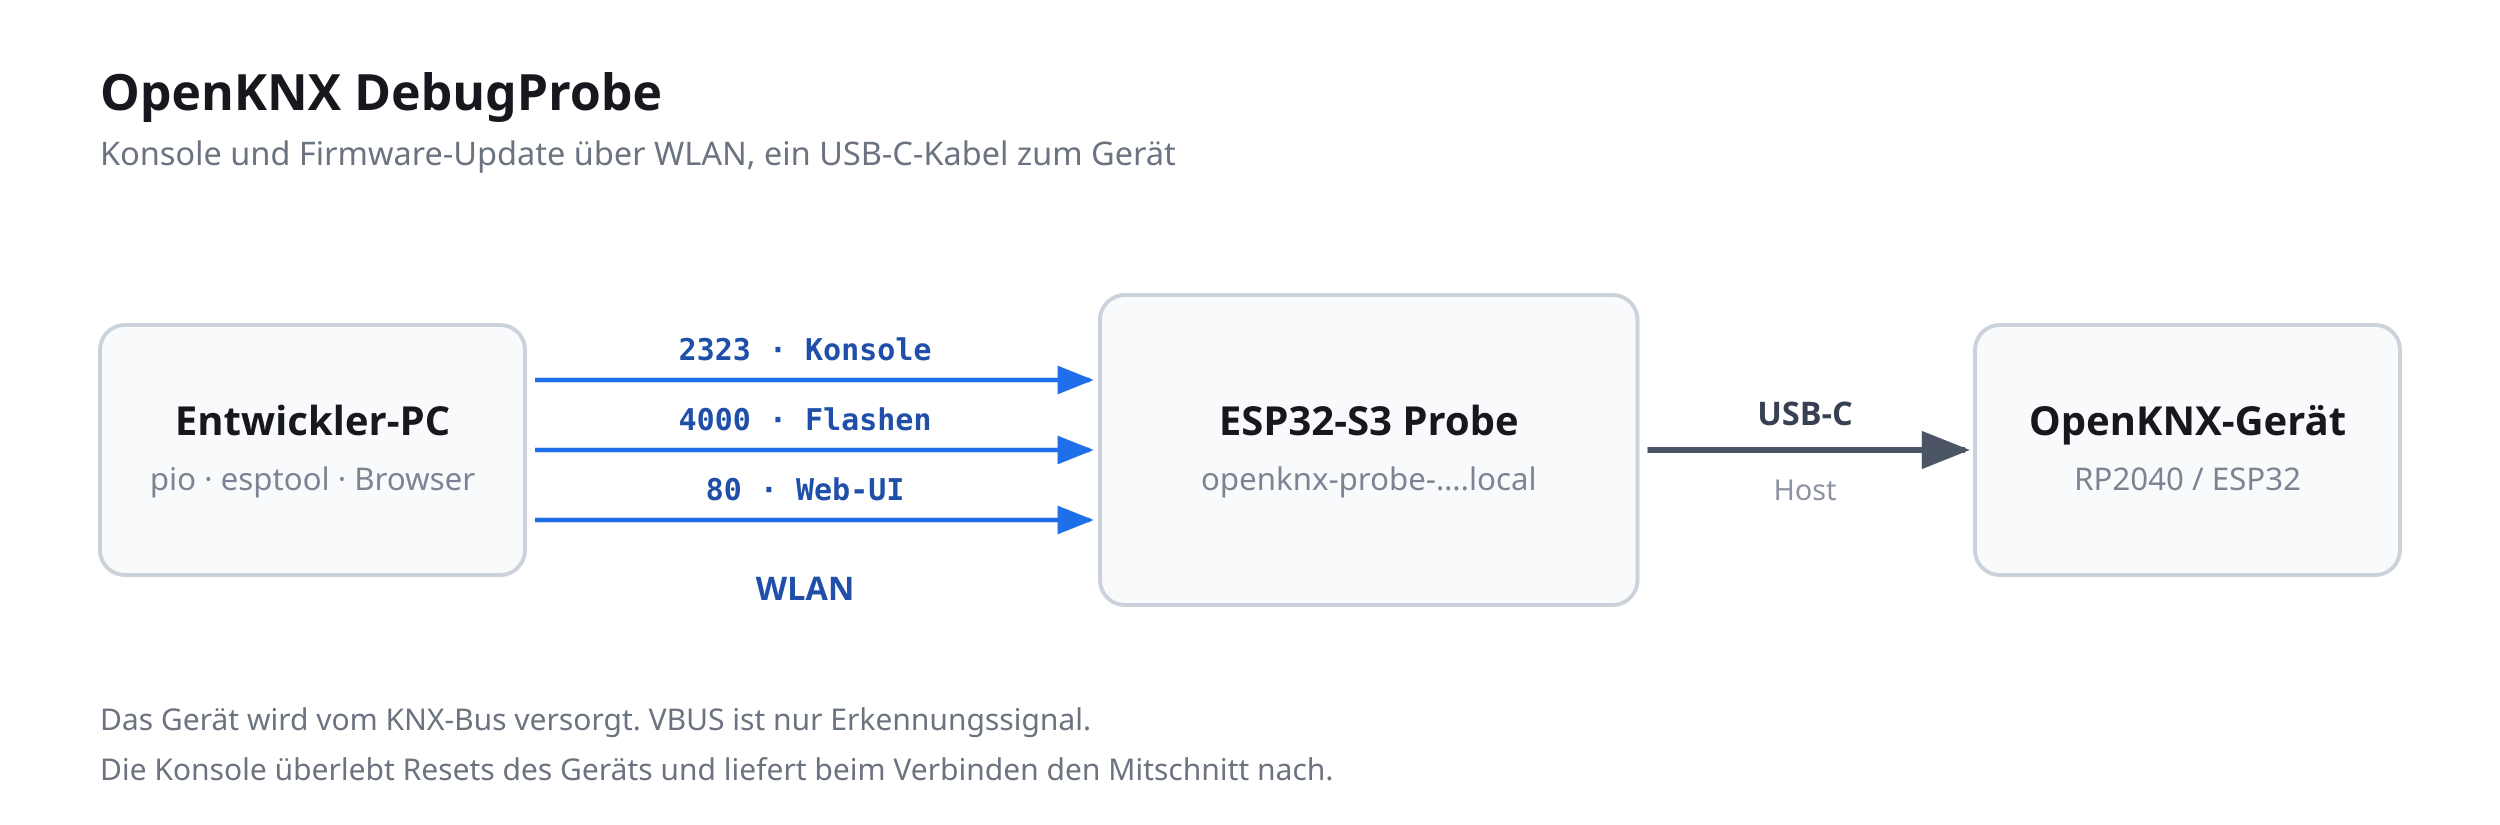
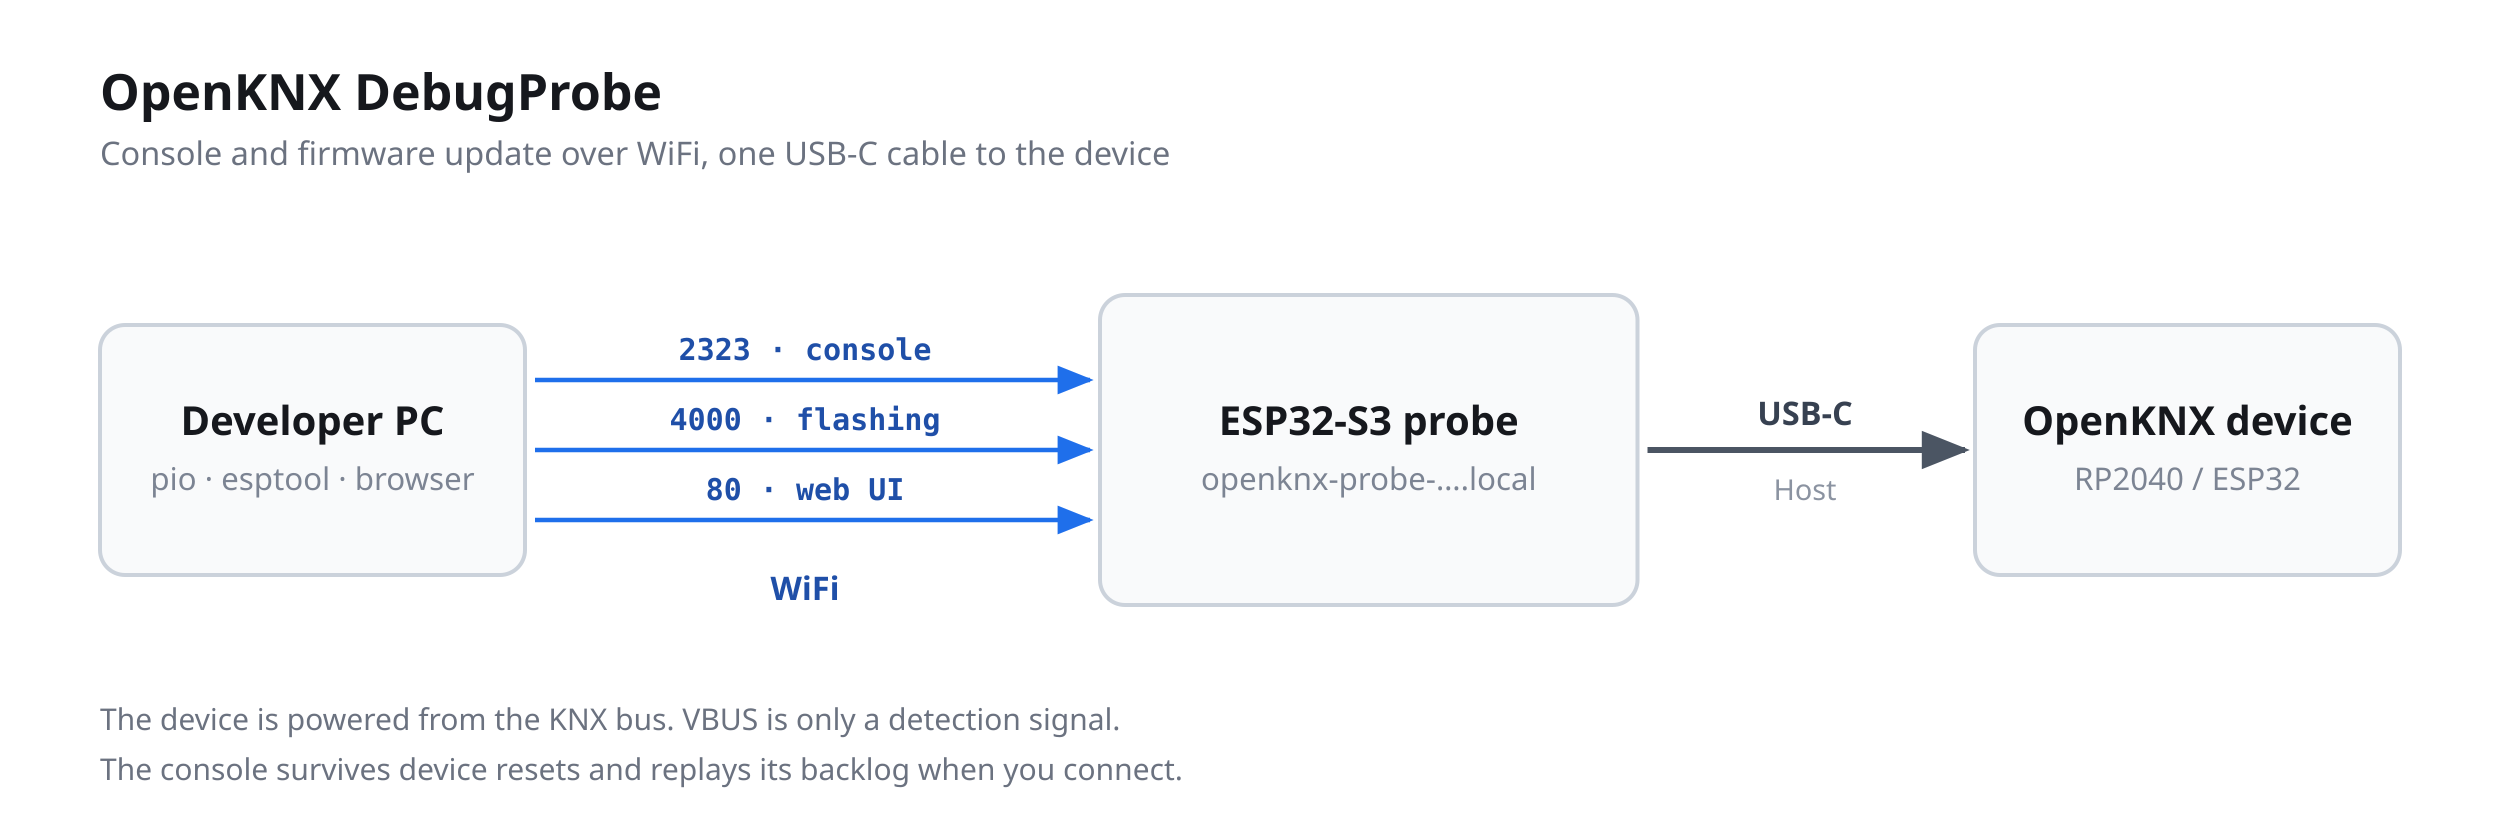
<svg xmlns="http://www.w3.org/2000/svg" width="1000" height="330" viewBox="0 0 1000 330" font-family="Segoe UI, system-ui, sans-serif">
  <defs>
    <marker id="a" viewBox="0 0 10 8" refX="9" refY="4" markerWidth="8" markerHeight="6.5" orient="auto">
      <path d="M0,0 L10,4 L0,8 z" fill="#1f6feb" />
    </marker>
    <marker id="g" viewBox="0 0 10 8" refX="9" refY="4" markerWidth="8" markerHeight="6.5" orient="auto">
      <path d="M0,0 L10,4 L0,8 z" fill="#4b5563" />
    </marker>
  </defs>
  <rect width="1000" height="330" fill="#ffffff" />
  <text x="40" y="44" font-size="20" font-weight="600" fill="#16181d">OpenKNX DebugProbe</text>
-   <text x="40" y="66" font-size="13" fill="#6b7280">Konsole und Firmware-Update über WLAN, ein USB-C-Kabel zum Gerät</text>
+   <text x="40" y="66" font-size="13" fill="#6b7280">Console and firmware update over WiFi, one USB-C cable to the device</text>
  <rect x="40" y="130" width="170" height="100" rx="10" fill="#f9fafb" stroke="#cbd2db" stroke-width="1.6" />
-   <text x="125.0" y="174.0" font-size="16" font-weight="600" fill="#16181d" text-anchor="middle">Entwickler-PC</text>
-   <text x="125.0" y="196.0" font-size="12.5" fill="#7c8493" text-anchor="middle">pio · esptool · Browser</text>
+   <text x="125.0" y="174.0" font-size="16" font-weight="600" fill="#16181d" text-anchor="middle">Developer PC</text>
+   <text x="125.0" y="196.0" font-size="12.5" fill="#7c8493" text-anchor="middle">pio · esptool · browser</text>
  <rect x="440" y="118" width="215" height="124" rx="10" fill="#f9fafb" stroke="#cbd2db" stroke-width="1.6" />
-   <text x="547.5" y="174.0" font-size="16" font-weight="600" fill="#16181d" text-anchor="middle">ESP32-S3 Probe</text>
+   <text x="547.5" y="174.0" font-size="16" font-weight="600" fill="#16181d" text-anchor="middle">ESP32-S3 probe</text>
  <text x="547.5" y="196.0" font-size="12.5" fill="#7c8493" text-anchor="middle">openknx-probe-….local</text>
  <rect x="790" y="130" width="170" height="100" rx="10" fill="#f9fafb" stroke="#cbd2db" stroke-width="1.6" />
-   <text x="875.0" y="174.0" font-size="16" font-weight="600" fill="#16181d" text-anchor="middle">OpenKNX-Gerät</text>
+   <text x="875.0" y="174.0" font-size="16" font-weight="600" fill="#16181d" text-anchor="middle">OpenKNX device</text>
  <text x="875.0" y="196.0" font-size="12.5" fill="#7c8493" text-anchor="middle">RP2040 / ESP32</text>
  <line x1="214" y1="152" x2="436" y2="152" stroke="#1f6feb" stroke-width="1.8" marker-end="url(#a)" />
-   <text x="322" y="144" font-size="12" fill="#1f4fa8" font-weight="600" text-anchor="middle" font-family="Consolas, monospace">2323 · Konsole</text>
+   <text x="322" y="144" font-size="12" fill="#1f4fa8" font-weight="600" text-anchor="middle" font-family="Consolas, monospace">2323 · console</text>
  <line x1="214" y1="180" x2="436" y2="180" stroke="#1f6feb" stroke-width="1.8" marker-end="url(#a)" />
-   <text x="322" y="172" font-size="12" fill="#1f4fa8" font-weight="600" text-anchor="middle" font-family="Consolas, monospace">4000 · Flashen</text>
+   <text x="322" y="172" font-size="12" fill="#1f4fa8" font-weight="600" text-anchor="middle" font-family="Consolas, monospace">4000 · flashing</text>
  <line x1="214" y1="208" x2="436" y2="208" stroke="#1f6feb" stroke-width="1.8" marker-end="url(#a)" />
-   <text x="322" y="200" font-size="12" fill="#1f4fa8" font-weight="600" text-anchor="middle" font-family="Consolas, monospace">80 · Web-UI</text>
-   <text x="322" y="240" font-size="13" font-weight="600" fill="#1f4fa8" text-anchor="middle">WLAN</text>
+   <text x="322" y="200" font-size="12" fill="#1f4fa8" font-weight="600" text-anchor="middle" font-family="Consolas, monospace">80 · web UI</text>
+   <text x="322" y="240" font-size="13" font-weight="600" fill="#1f4fa8" text-anchor="middle">WiFi</text>
  <line x1="659" y1="180" x2="786" y2="180" stroke="#4b5563" stroke-width="2.4" marker-end="url(#g)" />
  <text x="722" y="170" font-size="13" font-weight="600" fill="#374151" text-anchor="middle">USB-C</text>
  <text x="722" y="200" font-size="11.5" fill="#8b93a1" text-anchor="middle">Host</text>
-   <text x="40" y="292" font-size="12" fill="#6b7280">Das Gerät wird vom KNX-Bus versorgt. VBUS ist nur Erkennungssignal.</text>
-   <text x="40" y="312" font-size="12" fill="#6b7280">Die Konsole überlebt Resets des Geräts und liefert beim Verbinden den Mitschnitt nach.</text>
+   <text x="40" y="292" font-size="12" fill="#6b7280">The device is powered from the KNX bus. VBUS is only a detection signal.</text>
+   <text x="40" y="312" font-size="12" fill="#6b7280">The console survives device resets and replays its backlog when you connect.</text>
</svg>
